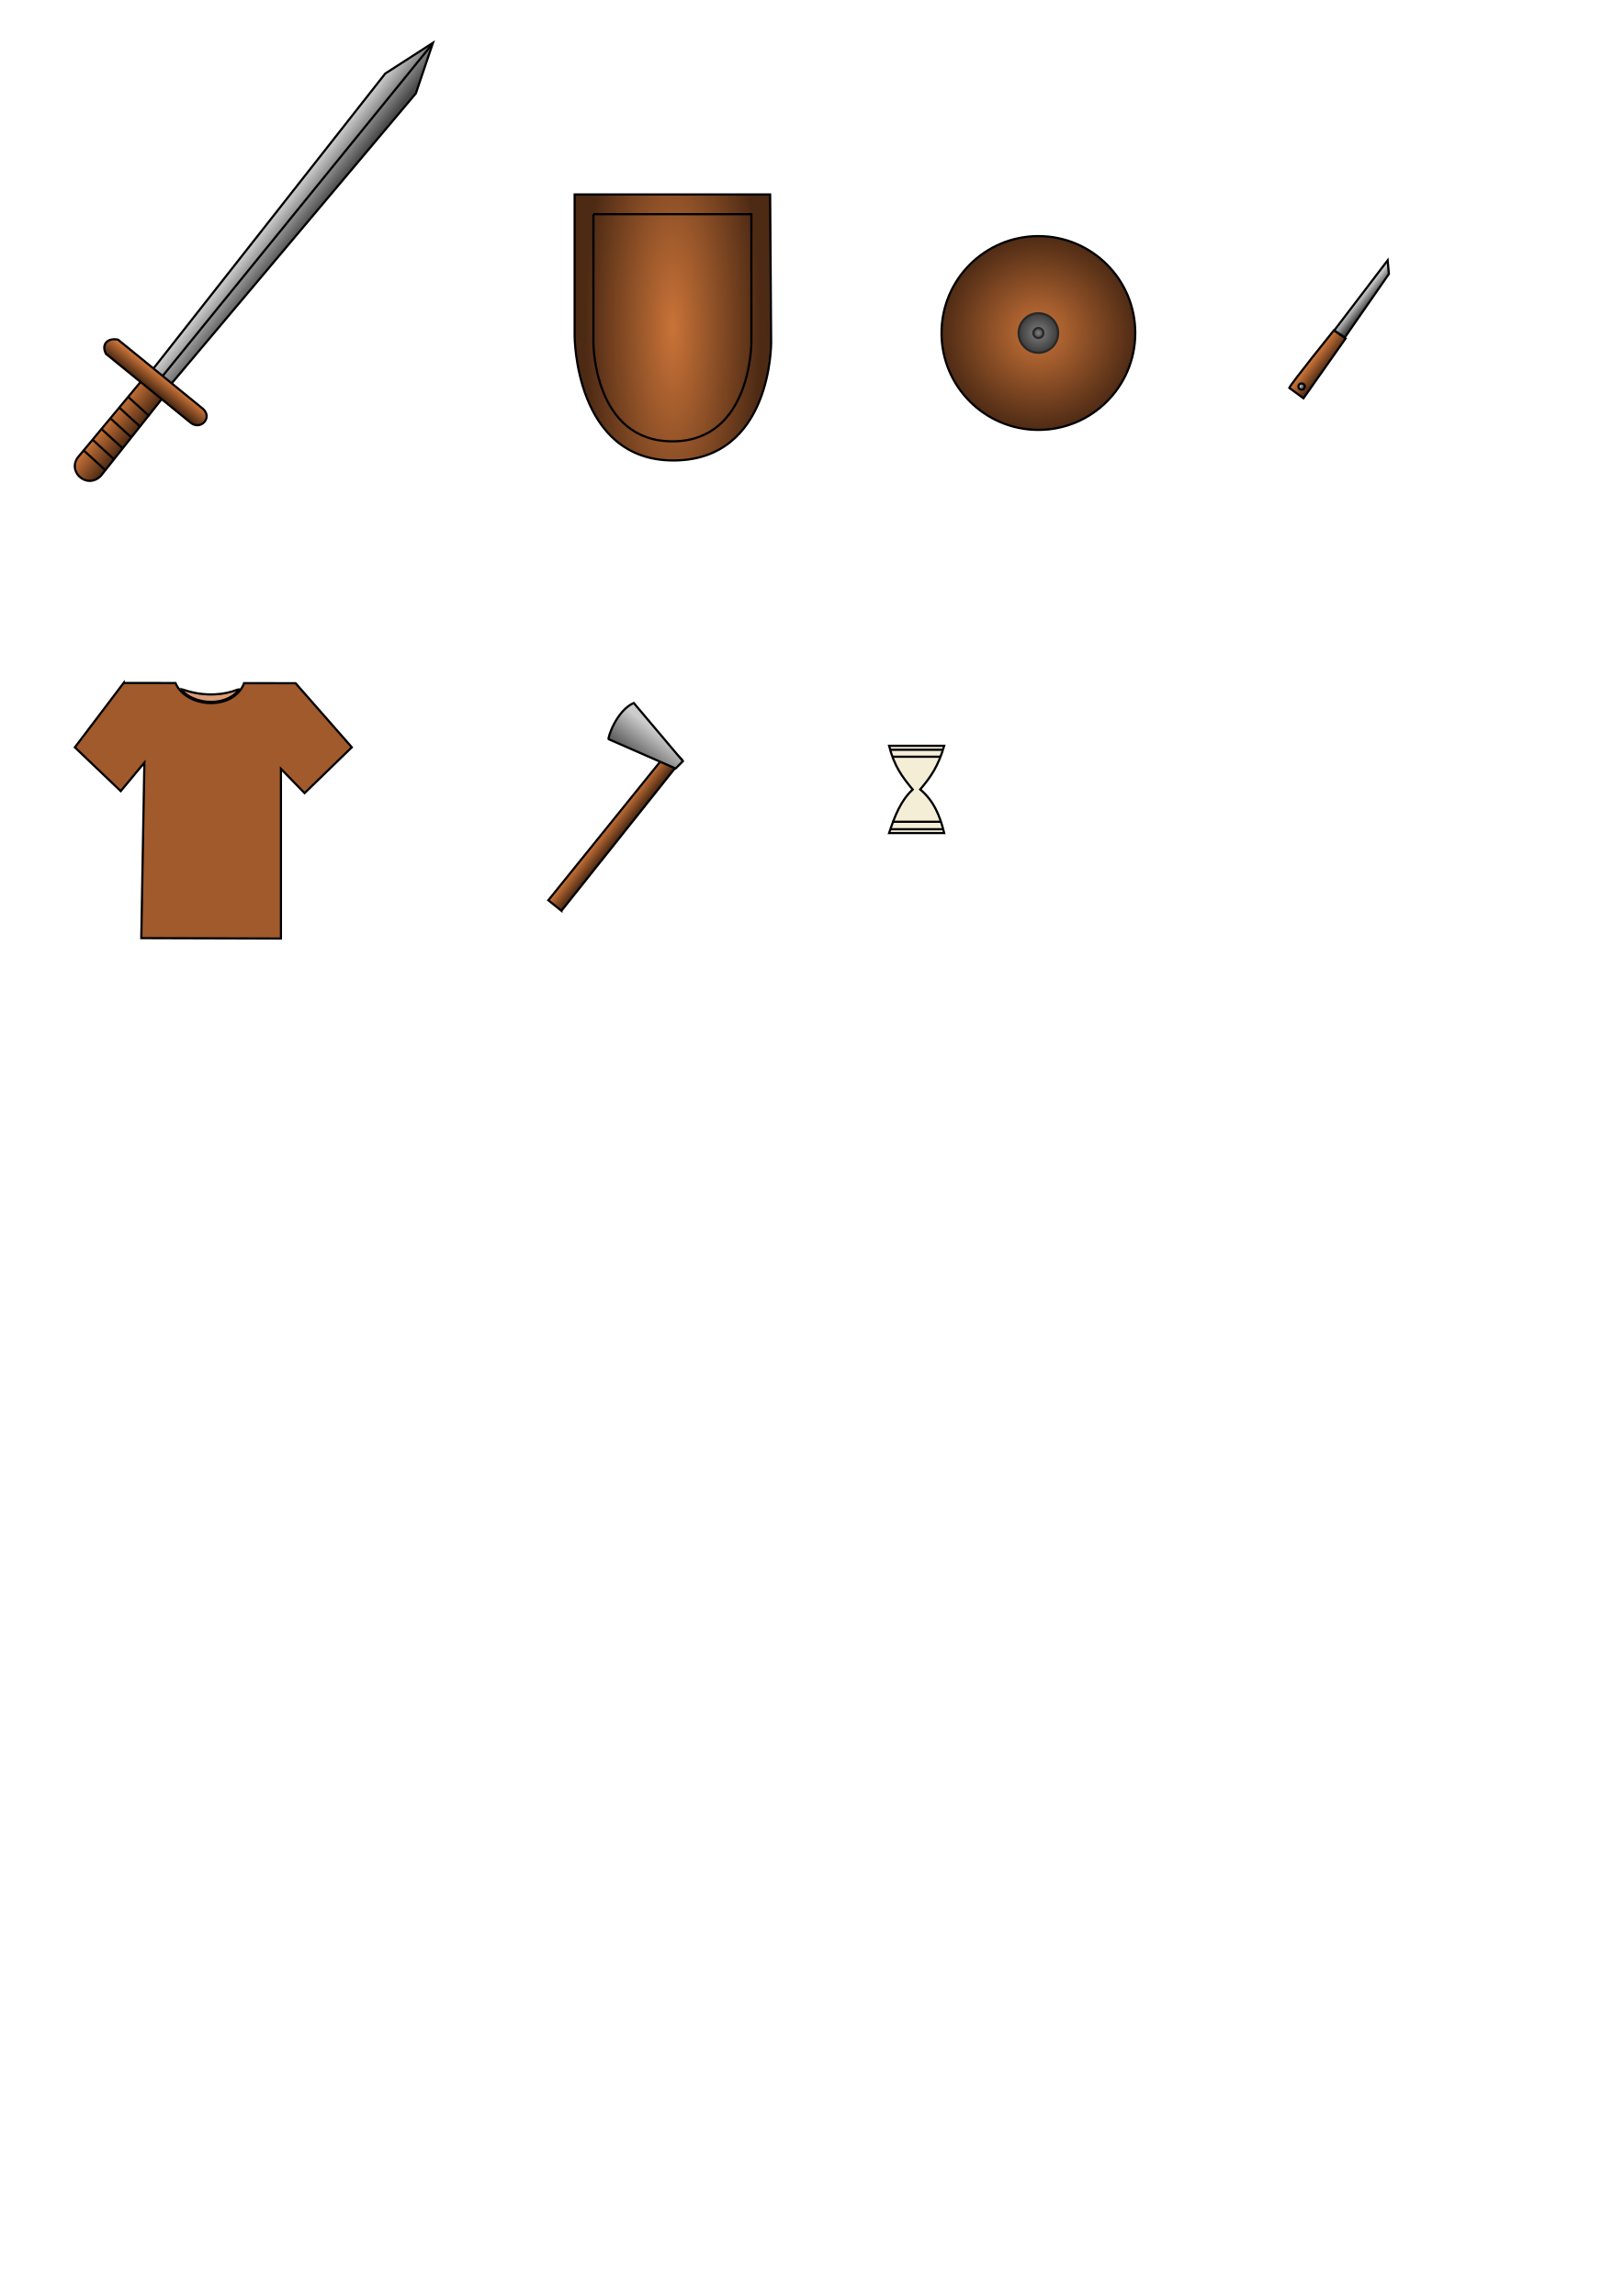
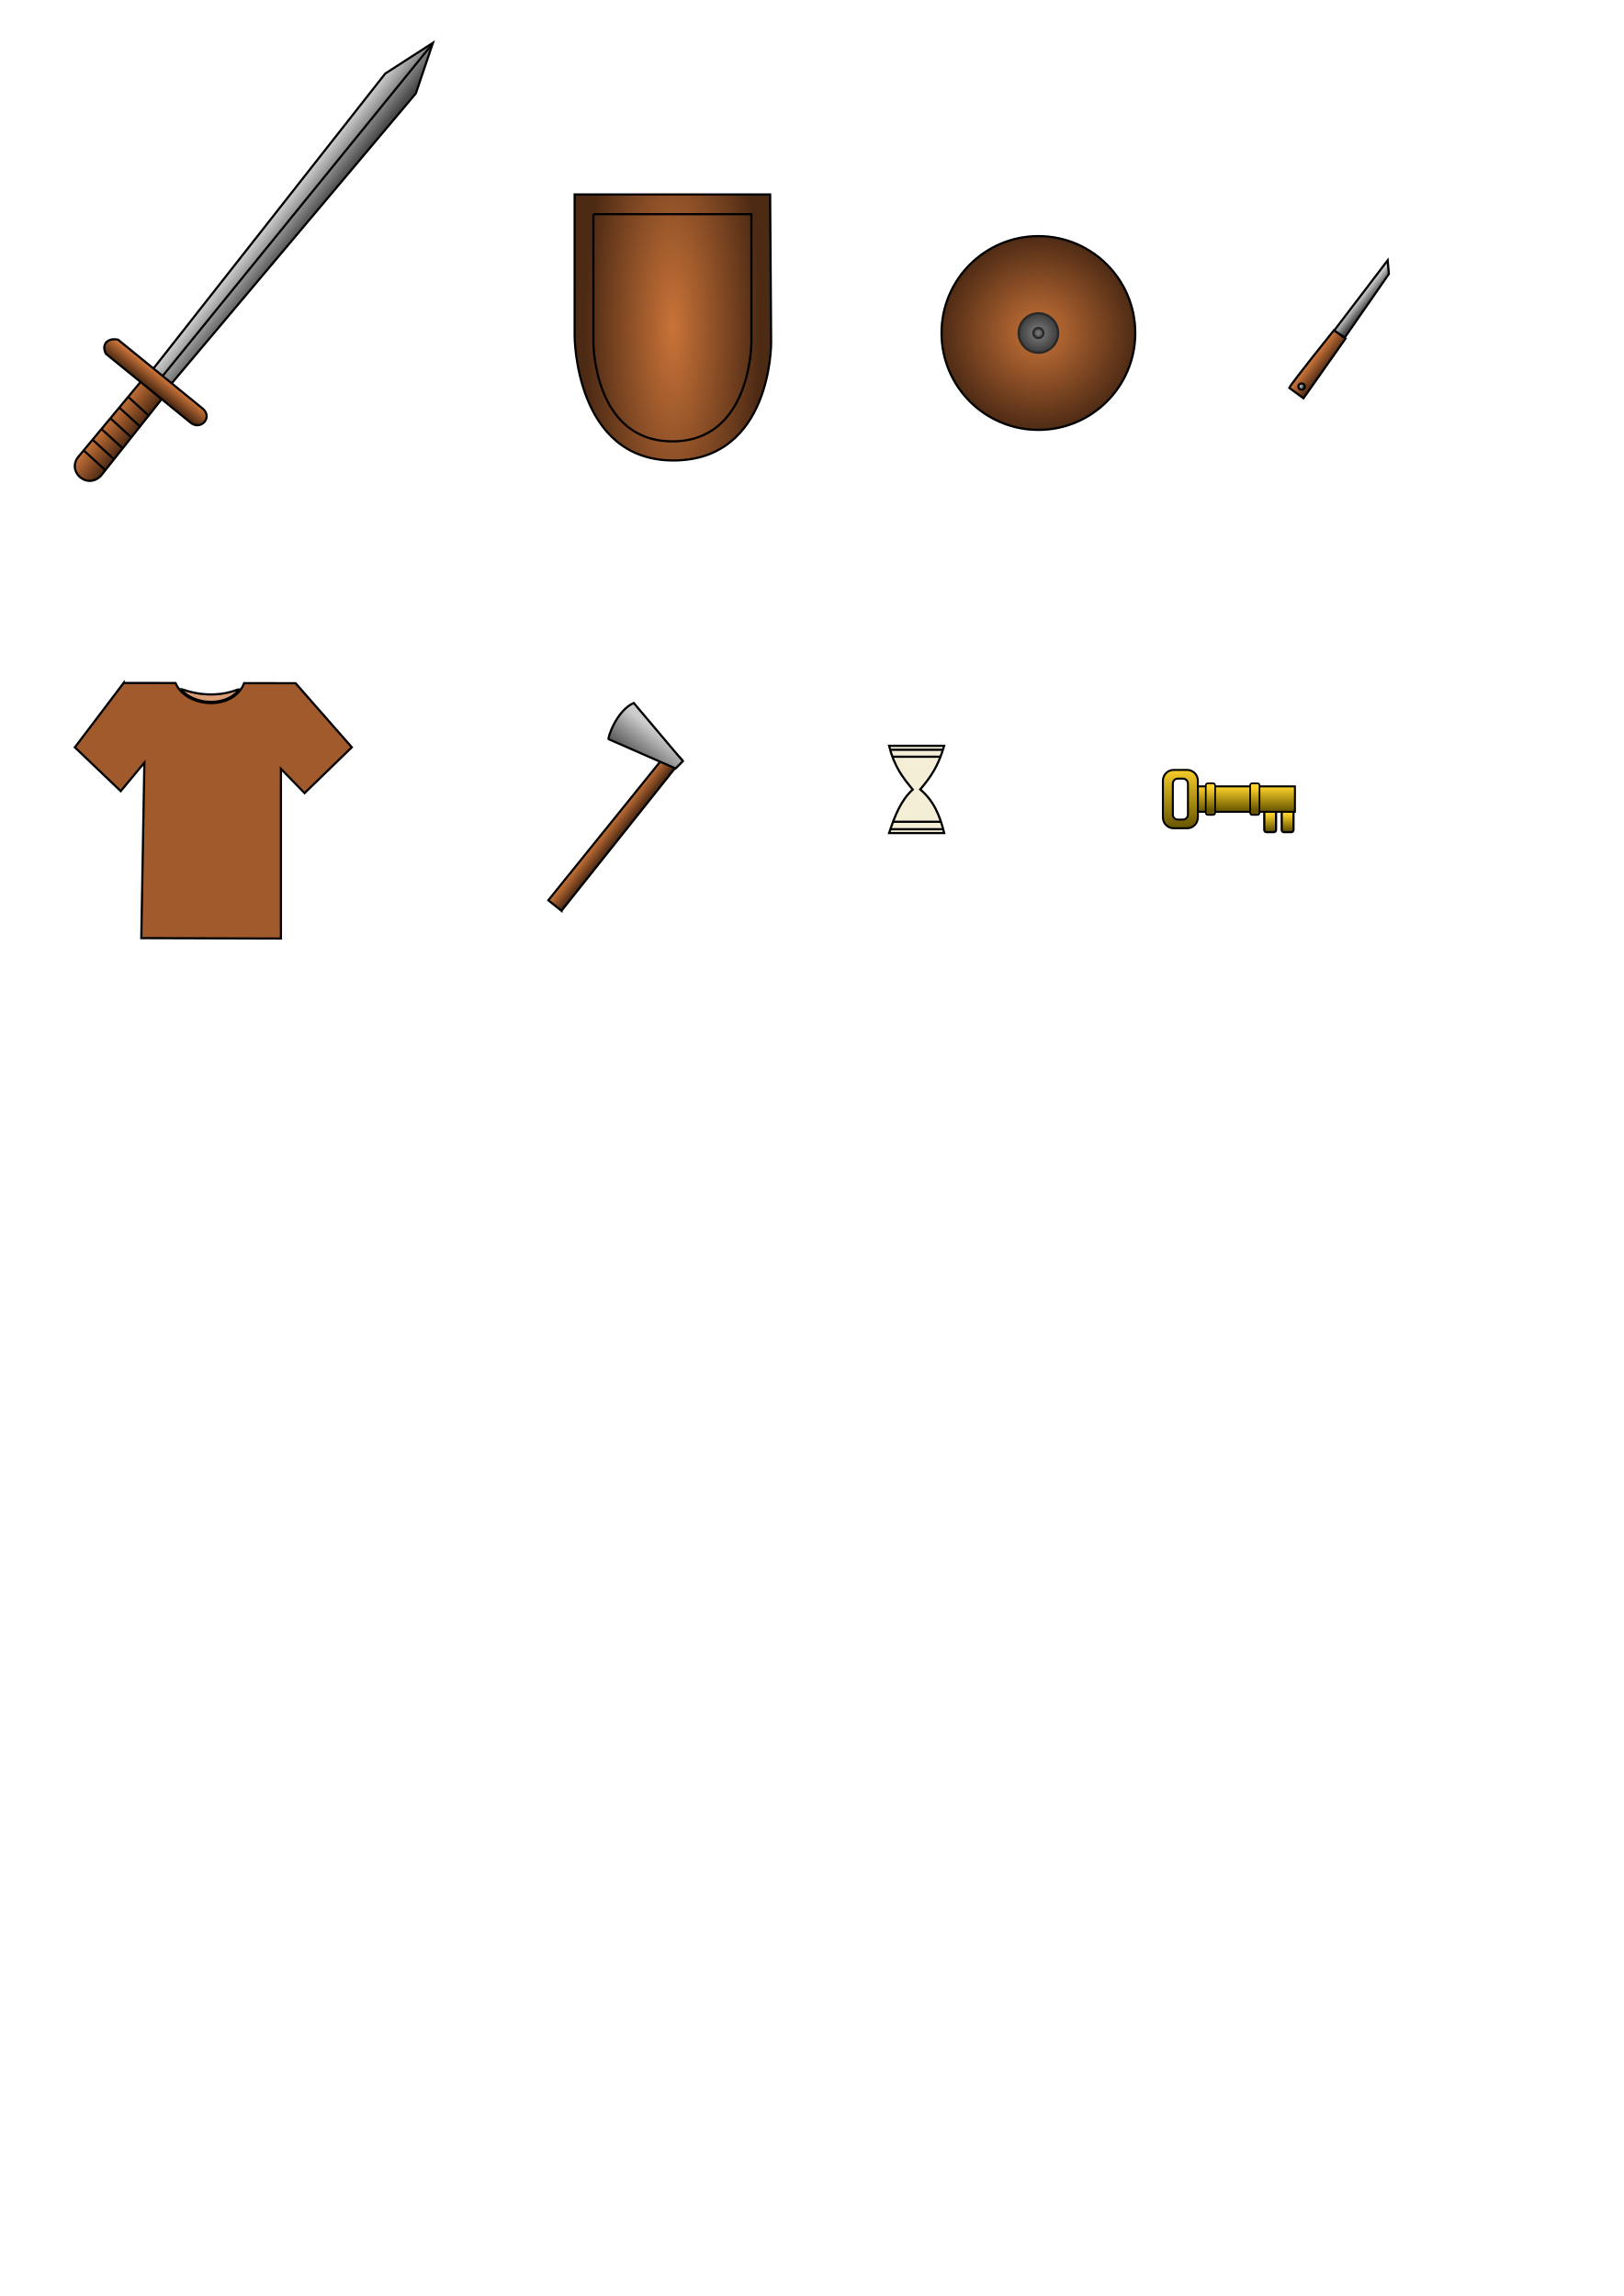
- <svg xmlns="http://www.w3.org/2000/svg" xmlns:xlink="http://www.w3.org/1999/xlink" width="744.094" height="1052.362" id="svg11971" version="1.1">
+ <svg xmlns="http://www.w3.org/2000/svg" xmlns:ns1="http://www.openswatchbook.org/uri/2009/osb" xmlns:xlink="http://www.w3.org/1999/xlink" width="744.094" height="1052.362" id="svg11971" version="1.1">
  <defs id="defs11973">
+     <linearGradient id="linearGradient5971">
+       <stop style="stop-color:#ffd42a;stop-opacity:1;" offset="0" id="stop5973" />
+       <stop style="stop-color:#675500;stop-opacity:1" offset="1" id="stop5975" />
+     </linearGradient>
+     <linearGradient id="linearGradient5658" ns1:paint="solid">
+       <stop style="stop-color:#000000;stop-opacity:1;" offset="0" id="stop5660" />
+     </linearGradient>
    <linearGradient id="linearGradient3278">
      <stop style="stop-color:#af2727;stop-opacity:1;" offset="0" id="stop3280" />
      <stop style="stop-color:#af2727;stop-opacity:0;" offset="1" id="stop3282" />
    </linearGradient>
    <linearGradient id="linearGradient3270">
      <stop style="stop-color:#2d0808;stop-opacity:1;" offset="0" id="stop3272" />
      <stop style="stop-color:#2d0808;stop-opacity:0;" offset="1" id="stop3274" />
    </linearGradient>
    <linearGradient id="linearGradient4813">
      <stop style="stop-color:#c97338;stop-opacity:1;" offset="0" id="stop4815" />
      <stop style="stop-color:#4d2a14;stop-opacity:1;" offset="1" id="stop4817" />
    </linearGradient>
    <linearGradient id="linearGradient12628">
      <stop style="stop-color:#aa4400;stop-opacity:1;" offset="0" id="stop12630" />
      <stop style="stop-color:#4b1e00;stop-opacity:1;" offset="1" id="stop12632" />
    </linearGradient>
    <linearGradient id="linearGradient12549">
      <stop style="stop-color:#808080;stop-opacity:1;" offset="0" id="stop12551" />
      <stop style="stop-color:#373737;stop-opacity:1;" offset="1" id="stop12553" />
    </linearGradient>
    <linearGradient id="linearGradient12541">
      <stop style="stop-color:#cccccc;stop-opacity:1;" offset="0" id="stop12543" />
      <stop style="stop-color:#494949;stop-opacity:1;" offset="1" id="stop12545" />
    </linearGradient>
    <linearGradient id="linearGradient12533">
      <stop style="stop-color:#aa4400;stop-opacity:1;" offset="0" id="stop12535" />
      <stop style="stop-color:#612600;stop-opacity:0.931;" offset="1" id="stop12537" />
    </linearGradient>
    <linearGradient xlink:href="#linearGradient12533" id="linearGradient12539" x1="30" y1="104.862" x2="45" y2="104.862" gradientUnits="userSpaceOnUse" gradientTransform="matrix(0.6428571,0,0,1,13.39286,0)" />
    <linearGradient xlink:href="#linearGradient12541" id="linearGradient12547" x1="30" y1="67.362" x2="45" y2="67.005" gradientUnits="userSpaceOnUse" gradientTransform="matrix(0.6190476,0,0,1,14.28571,0)" />
    <linearGradient xlink:href="#linearGradient12549" id="linearGradient12555" x1="19.524" y1="80.973" x2="41.856" y2="80.973" gradientUnits="userSpaceOnUse" />
    <linearGradient xlink:href="#linearGradient12628" id="linearGradient12634" x1="20" y1="89.862" x2="55" y2="89.862" gradientUnits="userSpaceOnUse" />
    <linearGradient xlink:href="#linearGradient12541" id="linearGradient4667" x1="130.927" y1="76.768" x2="133.723" y2="79.041" gradientUnits="userSpaceOnUse" gradientTransform="matrix(1.034653,0,0,0.9771324,-3.957043,2.262305)" />
    <linearGradient xlink:href="#linearGradient4813" id="linearGradient4819" x1="109.524" y1="101.312" x2="112.55" y2="103.964" gradientUnits="userSpaceOnUse" gradientTransform="matrix(0.7540372,0,0,0.7508716,27.29585,25.58647)" />
    <linearGradient xlink:href="#linearGradient4813" id="linearGradient4827" x1="115.345" y1="97.134" x2="113.871" y2="98.831" gradientUnits="userSpaceOnUse" />
    <linearGradient xlink:href="#linearGradient12541" id="linearGradient4855" gradientUnits="userSpaceOnUse" gradientTransform="matrix(1.034653,0,0,0.9771324,-3.957043,2.262305)" x1="130.927" y1="76.768" x2="133.723" y2="79.041" />
    <linearGradient xlink:href="#linearGradient4813" id="linearGradient4857" gradientUnits="userSpaceOnUse" gradientTransform="matrix(0.7540372,0,0,0.7508716,27.29585,25.58647)" x1="109.524" y1="101.312" x2="112.55" y2="103.964" />
    <linearGradient xlink:href="#linearGradient4813" id="linearGradient4859" gradientUnits="userSpaceOnUse" x1="115.345" y1="97.134" x2="113.871" y2="98.831" />
    <linearGradient xlink:href="#linearGradient4813" id="linearGradient4891" x1="153.9" y1="100.862" x2="156.1" y2="100.862" gradientUnits="userSpaceOnUse" gradientTransform="matrix(1,0,0,0.553911,-9,38.96573)" />
    <linearGradient xlink:href="#linearGradient4813" id="linearGradient4895" gradientUnits="userSpaceOnUse" x1="153.9" y1="100.862" x2="156.1" y2="100.862" gradientTransform="matrix(0,1,-0.5918556,-2.8356474e-8,214.6834,-66.63781)" />
    <linearGradient xlink:href="#linearGradient4813" id="linearGradient4905" gradientUnits="userSpaceOnUse" gradientTransform="matrix(1,0,0,0.553911,9,38.97131)" x1="153.9" y1="100.862" x2="156.1" y2="100.862" />
    <linearGradient xlink:href="#linearGradient4813" id="linearGradient2446" gradientUnits="userSpaceOnUse" gradientTransform="matrix(3.337504,-0.154314,0.1542372,3.339166,-326.9866,-134.7037)" x1="115.345" y1="97.134" x2="113.871" y2="98.831" />
    <linearGradient xlink:href="#linearGradient4813" id="linearGradient2449" gradientUnits="userSpaceOnUse" gradientTransform="matrix(3.408348,-0.1575896,0.1568499,3.395729,-339.2016,-135.4084)" x1="109.524" y1="101.312" x2="112.55" y2="103.964" />
    <linearGradient xlink:href="#linearGradient12541" id="linearGradient2453" gradientUnits="userSpaceOnUse" gradientTransform="matrix(4.211564,-0.1947274,0.18381,3.979406,-430.28,-193.3357)" x1="130.927" y1="76.768" x2="133.723" y2="79.041" />
    <radialGradient xlink:href="#linearGradient3270" id="radialGradient3276" cx="180.003" cy="78.632" fx="180.003" fy="78.632" r="8.857" gradientTransform="matrix(1,0,0,0.7105994,0,22.75614)" gradientUnits="userSpaceOnUse" />
    <radialGradient xlink:href="#linearGradient3278" id="radialGradient3284" cx="180.003" cy="78.632" fx="180.003" fy="78.632" r="8.857" gradientTransform="matrix(1,0,0,0.7105994,0,22.75614)" gradientUnits="userSpaceOnUse" />
    <radialGradient xlink:href="#linearGradient4813" id="radialGradient3286" cx="133.555" cy="111.468" fx="133.555" fy="111.468" r="9.961" gradientUnits="userSpaceOnUse" gradientTransform="matrix(1,4.3104993e-6,-4.3105185e-6,1.000004,4.3357579e-4,-1.0257246e-3)" />
    <radialGradient xlink:href="#linearGradient4813" id="radialGradient3292" cx="152.487" cy="102.688" fx="152.487" fy="102.688" r="10.05" gradientTransform="matrix(4.007604,2.5984951e-6,-8.2653352e-6,12.76016,-302.743,-1160.221)" gradientUnits="userSpaceOnUse" />
    <radialGradient xlink:href="#linearGradient4813" id="radialGradient3299" gradientUnits="userSpaceOnUse" gradientTransform="matrix(1,4.3104993e-6,-4.3105185e-6,1.000004,4.3357579e-4,-1.0257246e-3)" cx="133.555" cy="111.468" fx="133.555" fy="111.468" r="9.961" />
    <radialGradient xlink:href="#linearGradient12549" id="radialGradient3515" cx="192.438" cy="100.55" fx="192.438" fy="100.55" r="2.15" gradientUnits="userSpaceOnUse" />
    <radialGradient xlink:href="#linearGradient12549" id="radialGradient3523" cx="192.62" cy="100" fx="192.62" fy="100" r="0.658" gradientUnits="userSpaceOnUse" />
    <linearGradient xlink:href="#linearGradient4813" id="linearGradient3228" x1="142.638" y1="51.53" x2="143.93" y2="52.524" gradientUnits="userSpaceOnUse" gradientTransform="matrix(4.524956,0,0,4.52721,-43.39263,-69.193)" />
    <linearGradient xlink:href="#linearGradient12541" id="linearGradient3236" x1="147.416" y1="45.331" x2="148.225" y2="45.987" gradientUnits="userSpaceOnUse" gradientTransform="matrix(4.524956,0,0,4.52721,-43.39263,-69.193)" />
    <linearGradient xlink:href="#linearGradient12541" id="linearGradient3246" x1="141.281" y1="54.432" x2="141.68" y2="54.573" gradientUnits="userSpaceOnUse" />
    <linearGradient xlink:href="#linearGradient4813" id="linearGradient3237" x1="444.533" y1="367.777" x2="450.225" y2="372.277" gradientUnits="userSpaceOnUse" gradientTransform="translate(-165,9.5)" />
    <linearGradient xlink:href="#linearGradient12541" id="linearGradient3245" x1="447.125" y1="327.612" x2="436.25" y2="341.862" gradientUnits="userSpaceOnUse" gradientTransform="translate(-161.818,-4.288583)" />
+     <linearGradient gradientTransform="translate(-546.9654,-360.5775)" xlink:href="#linearGradient5971" id="linearGradient5977-4" x1="573.75" y1="361.112" x2="573.75" y2="372.362" gradientUnits="userSpaceOnUse" />
+     <linearGradient xlink:href="#linearGradient5971" id="linearGradient6038" gradientUnits="userSpaceOnUse" x1="589.938" y1="372.987" x2="590.062" y2="380.8" gradientTransform="translate(-7.954951,0)" />
+     <linearGradient xlink:href="#linearGradient5971" id="linearGradient6040" gradientUnits="userSpaceOnUse" x1="598.053" y1="372.993" x2="598.132" y2="380.806" gradientTransform="translate(-8.049621,0)" />
+     <linearGradient xlink:href="#linearGradient5971" id="linearGradient6042" gradientUnits="userSpaceOnUse" x1="541.851" y1="348.576" x2="541.649" y2="383.201" gradientTransform="matrix(1.005901,0,0,0.816086,-4.072323,66.79984)" />
+     <linearGradient xlink:href="#linearGradient5971" id="linearGradient6044" gradientUnits="userSpaceOnUse" x1="573.75" y1="361.112" x2="573.75" y2="372.362" gradientTransform="matrix(0.8190943,0,0,1.0079,98.99389,-3.497249)" />
+     <linearGradient xlink:href="#linearGradient5971" id="linearGradient6046" gradientUnits="userSpaceOnUse" x1="573.75" y1="361.112" x2="573.75" y2="372.362" gradientTransform="matrix(1.482842,0,0,0.9180645,-289.344,29.45985)" />
+     <linearGradient xlink:href="#linearGradient5971" id="linearGradient6046-1" gradientUnits="userSpaceOnUse" x1="573.75" y1="361.112" x2="573.75" y2="372.362" gradientTransform="matrix(1.482842,0,0,0.9180645,-309.6771,29.45984)" />
  </defs>
-   <g id="layer1">
-     <path style="fill:url(#linearGradient2453);fill-opacity:1;fill-rule:evenodd;stroke:#000000;stroke-width:1;stroke-linecap:butt;stroke-linejoin:miter;stroke-miterlimit:4;stroke-dasharray:none;stroke-opacity:1" d="M 68.602,171.096 L 176.552,33.708 L 198.413,19.629 L 190.567,42.808 L 77.047,177.633 L 68.602,171.096 z" id="path2401" />
-     <path style="fill:#666666;fill-rule:evenodd;stroke:#000000;stroke-width:1;stroke-linecap:butt;stroke-linejoin:miter;stroke-miterlimit:4;stroke-dasharray:none;stroke-opacity:1" d="M 73.129,174.068 L 197.76,20.615" id="path2405" />
-     <path style="fill:url(#linearGradient2449);fill-opacity:1;fill-rule:evenodd;stroke:#000000;stroke-width:1;stroke-linecap:butt;stroke-linejoin:miter;stroke-miterlimit:4;stroke-dasharray:none;stroke-opacity:1" d="M 65.261,174.047 L 36.37,208.805 C 29.976,215.633 39.699,224.755 46.252,218.071 L 74.493,182.432 L 65.261,174.047 z" id="path2403" />
-     <path id="path2415" d="M 48.554,162.175 L 87.562,193.899 C 92.044,197.268 97.523,191.445 93.008,187.377 L 54.1,155.683 C 49.303,154.713 46.294,157.792 48.554,162.175 z" style="fill:url(#linearGradient2446);fill-opacity:1;fill-rule:evenodd;stroke:#000000;stroke-width:1;stroke-linecap:butt;stroke-linejoin:miter;stroke-miterlimit:4;stroke-dasharray:none;stroke-opacity:1" />
-     <path style="fill:none;fill-rule:evenodd;stroke:#000000;stroke-width:1;stroke-linecap:butt;stroke-linejoin:miter;stroke-miterlimit:4;stroke-dasharray:none;stroke-opacity:1" d="M 38.612,206.674 L 48.07,215.301" id="path4871" />
-     <path id="path4873" d="M 42.685,201.763 L 52.143,210.39" style="fill:none;fill-rule:evenodd;stroke:#000000;stroke-width:1;stroke-linecap:butt;stroke-linejoin:miter;stroke-miterlimit:4;stroke-dasharray:none;stroke-opacity:1" />
-     <path style="fill:none;fill-rule:evenodd;stroke:#000000;stroke-width:1;stroke-linecap:butt;stroke-linejoin:miter;stroke-miterlimit:4;stroke-dasharray:none;stroke-opacity:1" d="M 46.757,196.852 L 56.215,205.479" id="path4875" />
-     <path id="path4877" d="M 50.83,191.942 L 60.288,200.569" style="fill:none;fill-rule:evenodd;stroke:#000000;stroke-width:1;stroke-linecap:butt;stroke-linejoin:miter;stroke-miterlimit:4;stroke-dasharray:none;stroke-opacity:1" />
-     <path style="fill:none;fill-rule:evenodd;stroke:#000000;stroke-width:1;stroke-linecap:butt;stroke-linejoin:miter;stroke-miterlimit:4;stroke-dasharray:none;stroke-opacity:1" d="M 54.903,187.031 L 64.361,195.658" id="path4879" />
-     <path id="path4881" d="M 58.976,182.121 L 68.434,190.747" style="fill:none;fill-rule:evenodd;stroke:#000000;stroke-width:1;stroke-linecap:butt;stroke-linejoin:miter;stroke-miterlimit:4;stroke-dasharray:none;stroke-opacity:1" />
-     <path style="fill:url(#radialGradient3292);fill-opacity:1;fill-rule:evenodd;stroke:#000000;stroke-width:1;stroke-linecap:butt;stroke-linejoin:miter;stroke-miterlimit:4;stroke-dasharray:none;stroke-opacity:1" d="M 263.339,89.135 L 352.934,89.135 L 353.386,157.024 C 353.386,157.024 353.839,211.058 308.589,211.058 C 263.339,211.058 263.339,153.976 263.339,153.976 L 263.339,89.135 z" id="path4831" />
-     <path style="fill:none;fill-rule:evenodd;stroke:#000000;stroke-width:1;stroke-linecap:butt;stroke-linejoin:miter;stroke-miterlimit:4;stroke-dasharray:none;stroke-opacity:1" d="M 271.937,98.17 L 344.336,98.17 L 344.336,157.024 C 344.336,157.024 344.336,202.296 308.136,202.296 C 271.937,202.296 271.937,157.024 271.937,157.024 L 271.937,98.17" id="path4907" />
+   <g id="layer1" style="display:inline">
+     <path style="fill:url(#linearGradient2453);fill-opacity:1;fill-rule:evenodd;stroke:#000000;stroke-width:1;stroke-linecap:butt;stroke-linejoin:miter;stroke-miterlimit:4;stroke-dasharray:none;stroke-opacity:1" d="M 68.602,171.096 176.552,33.708 198.413,19.629 190.567,42.808 77.047,177.633 68.602,171.096 Z" id="path2401" />
+     <path style="fill:#666666;fill-rule:evenodd;stroke:#000000;stroke-width:1;stroke-linecap:butt;stroke-linejoin:miter;stroke-miterlimit:4;stroke-dasharray:none;stroke-opacity:1" d="M 73.129,174.068 197.76,20.615" id="path2405" />
+     <path style="fill:url(#linearGradient2449);fill-opacity:1;fill-rule:evenodd;stroke:#000000;stroke-width:1;stroke-linecap:butt;stroke-linejoin:miter;stroke-miterlimit:4;stroke-dasharray:none;stroke-opacity:1" d="m 65.261,174.047 -28.891,34.758 c -6.394,6.828 3.329,15.949 9.882,9.266 l 28.24,-35.639 -9.231,-8.384 z" id="path2403" />
+     <path id="path2415" d="m 48.554,162.175 39.008,31.724 c 4.482,3.369 9.961,-2.454 5.446,-6.522 L 54.1,155.683 c -4.797,-0.97 -7.806,2.109 -5.547,6.492 z" style="fill:url(#linearGradient2446);fill-opacity:1;fill-rule:evenodd;stroke:#000000;stroke-width:1;stroke-linecap:butt;stroke-linejoin:miter;stroke-miterlimit:4;stroke-dasharray:none;stroke-opacity:1" />
+     <path style="fill:none;fill-rule:evenodd;stroke:#000000;stroke-width:1;stroke-linecap:butt;stroke-linejoin:miter;stroke-miterlimit:4;stroke-dasharray:none;stroke-opacity:1" d="m 38.612,206.674 9.458,8.627" id="path4871" />
+     <path id="path4873" d="m 42.685,201.763 9.458,8.627" style="fill:none;fill-rule:evenodd;stroke:#000000;stroke-width:1;stroke-linecap:butt;stroke-linejoin:miter;stroke-miterlimit:4;stroke-dasharray:none;stroke-opacity:1" />
+     <path style="fill:none;fill-rule:evenodd;stroke:#000000;stroke-width:1;stroke-linecap:butt;stroke-linejoin:miter;stroke-miterlimit:4;stroke-dasharray:none;stroke-opacity:1" d="m 46.757,196.852 9.458,8.627" id="path4875" />
+     <path id="path4877" d="m 50.83,191.942 9.458,8.627" style="fill:none;fill-rule:evenodd;stroke:#000000;stroke-width:1;stroke-linecap:butt;stroke-linejoin:miter;stroke-miterlimit:4;stroke-dasharray:none;stroke-opacity:1" />
+     <path style="fill:none;fill-rule:evenodd;stroke:#000000;stroke-width:1;stroke-linecap:butt;stroke-linejoin:miter;stroke-miterlimit:4;stroke-dasharray:none;stroke-opacity:1" d="m 54.903,187.031 9.458,8.627" id="path4879" />
+     <path id="path4881" d="m 58.976,182.121 9.458,8.627" style="fill:none;fill-rule:evenodd;stroke:#000000;stroke-width:1;stroke-linecap:butt;stroke-linejoin:miter;stroke-miterlimit:4;stroke-dasharray:none;stroke-opacity:1" />
+     <path style="fill:url(#radialGradient3292);fill-opacity:1;fill-rule:evenodd;stroke:#000000;stroke-width:1;stroke-linecap:butt;stroke-linejoin:miter;stroke-miterlimit:4;stroke-dasharray:none;stroke-opacity:1" d="m 263.339,89.135 89.594,0 0.452,67.889 c 0,0 0.452,54.034 -44.797,54.034 -45.25,0 -45.25,-57.082 -45.25,-57.082 l 0,-64.841 z" id="path4831" />
+     <path style="fill:none;fill-rule:evenodd;stroke:#000000;stroke-width:1;stroke-linecap:butt;stroke-linejoin:miter;stroke-miterlimit:4;stroke-dasharray:none;stroke-opacity:1" d="m 271.937,98.17 72.399,0 0,58.854 c 0,0 0,45.272 -36.2,45.272 -36.2,0 -36.2,-45.272 -36.2,-45.272 l 0,-58.854" id="path4907" />
    <g id="g3294" transform="matrix(4.524956,0,0,4.52721,-392.8318,-301.9893)" style="stroke-width:0.221;stroke-miterlimit:4;stroke-dasharray:none">
-       <path transform="translate(58.4247,-11.04854)" d="m 143.366,111.468 a 9.811,9.811 0 0 1 -9.811,9.811 9.811,9.811 0 0 1 -9.811,-9.811 9.811,9.811 0 0 1 9.811,-9.811 9.811,9.811 0 0 1 9.811,9.811 z" id="path2460" style="fill:url(#radialGradient3299);fill-opacity:1;stroke:#000000;stroke-width:0.221;stroke-miterlimit:4;stroke-dasharray:none;stroke-opacity:1" />
-       <path transform="translate(-0.4580077,-0.130002)" d="m 194.438,100.55 a 2,2 0 0 1 -2,2 2,2 0 0 1 -2,-2 2,2 0 0 1 2,-2 2,2 0 0 1 2,2 z" id="path3246" style="fill:url(#radialGradient3515);fill-opacity:1;stroke:#282828;stroke-width:0.221;stroke-miterlimit:4;stroke-dasharray:none;stroke-opacity:1" />
-       <path transform="translate(-0.640808,0.4198484)" d="m 193.129,100 a 0.508,0.508 0 0 1 -0.508,0.508 0.508,0.508 0 0 1 -0.508,-0.508 0.508,0.508 0 0 1 0.508,-0.508 0.508,0.508 0 0 1 0.508,0.508 z" id="path3248" style="fill:url(#radialGradient3523);fill-opacity:1;stroke:#292929;stroke-width:0.221;stroke-miterlimit:4;stroke-dasharray:none;stroke-opacity:1" />
+       <circle transform="translate(58.4247,-11.04854)" id="path2460" style="fill:url(#radialGradient3299);fill-opacity:1;stroke:#000000;stroke-width:0.221;stroke-miterlimit:4;stroke-dasharray:none;stroke-opacity:1" cx="133.555" cy="111.468" r="9.811" />
+       <circle transform="translate(-0.4580077,-0.130002)" id="path3246" style="fill:url(#radialGradient3515);fill-opacity:1;stroke:#282828;stroke-width:0.221;stroke-miterlimit:4;stroke-dasharray:none;stroke-opacity:1" cx="192.438" cy="100.55" r="2" />
+       <circle transform="translate(-0.640808,0.4198484)" id="path3248" style="fill:url(#radialGradient3523);fill-opacity:1;stroke:#292929;stroke-width:0.221;stroke-miterlimit:4;stroke-dasharray:none;stroke-opacity:1" cx="192.62" cy="100" r="0.508" />
    </g>
-     <path style="fill:url(#linearGradient3228);fill-opacity:1;fill-rule:evenodd;stroke:#000000;stroke-width:1;stroke-linecap:butt;stroke-linejoin:miter;stroke-miterlimit:4;stroke-dasharray:none;stroke-opacity:1" d="M 590.841,177.793 C 591.64,175.792 611.331,151.339 611.331,151.339 L 616.623,155.15 L 597.333,182.551 L 590.841,177.793 z" id="path2440" />
-     <path style="fill:url(#linearGradient3236);fill-opacity:1;fill-rule:evenodd;stroke:#000000;stroke-width:1;stroke-linecap:butt;stroke-linejoin:miter;stroke-miterlimit:4;stroke-dasharray:none;stroke-opacity:1" d="M 611.453,151.45 L 635.916,119.336 L 636.482,125.56 L 616.261,154.704 L 611.453,151.45 z" id="path3212" />
-     <path style="fill:url(#linearGradient3246);fill-opacity:1;stroke:#000000;stroke-width:0.221;stroke-miterlimit:4;stroke-dasharray:none;stroke-opacity:1" id="path3238" d="M 141.812,54.487 A 0.328,0.312 0 1 1 141.156,54.487 A 0.328,0.312 0 1 1 141.812,54.487 z" transform="matrix(4.524956,0,0,4.52721,-43.71079,-69.51132)" />
+     <path style="fill:url(#linearGradient3228);fill-opacity:1;fill-rule:evenodd;stroke:#000000;stroke-width:1;stroke-linecap:butt;stroke-linejoin:miter;stroke-miterlimit:4;stroke-dasharray:none;stroke-opacity:1" d="m 590.841,177.793 c 0.8,-2.001 20.491,-26.454 20.491,-26.454 l 5.292,3.812 -19.291,27.4 -6.492,-4.757 z" id="path2440" />
+     <path style="fill:url(#linearGradient3236);fill-opacity:1;fill-rule:evenodd;stroke:#000000;stroke-width:1;stroke-linecap:butt;stroke-linejoin:miter;stroke-miterlimit:4;stroke-dasharray:none;stroke-opacity:1" d="m 611.453,151.45 24.463,-32.115 0.566,6.225 -20.221,29.144 -4.808,-3.254 z" id="path3212" />
+     <ellipse style="fill:url(#linearGradient3246);fill-opacity:1;stroke:#000000;stroke-width:0.221;stroke-miterlimit:4;stroke-dasharray:none;stroke-opacity:1" id="path3238" transform="matrix(4.524956,0,0,4.52721,-43.71079,-69.51132)" cx="141.484" cy="54.487" rx="0.328" ry="0.312" />
    <path style="fill:#a05a2c;fill-opacity:1;fill-rule:evenodd;stroke:#000000;stroke-width:1px;stroke-linecap:butt;stroke-linejoin:miter;stroke-opacity:1" d="m 56.644,313.031 23.77,0.029 c 5.157,11.761 26.688,12.749 31.453,0.058 l 23.593,0.029 25.763,29.367 -21.642,21.009 -10.839,-11.132 0,77.782 -63.993,-0.186 1.414,-80.425 -10.839,13.046 -21.021,-20.07 22.341,-29.508 z" id="path3239" />
    <path style="fill:#da9d76;fill-opacity:1;stroke:#000000;stroke-width:1;stroke-miterlimit:4;stroke-dasharray:none;stroke-opacity:1" d="m 95.094,321.658 c -4.915,-0.474 -8.956,-2.263 -11.741,-5.197 -0.356,-0.375 -0.632,-0.698 -0.614,-0.717 0.019,-0.019 0.674,0.183 1.456,0.449 4.645,1.58 9.409,2.275 14.169,2.065 3.799,-0.167 7.156,-0.867 10.728,-2.239 0.334,-0.128 0.628,-0.214 0.652,-0.19 0.098,0.098 -1.228,1.547 -2.011,2.197 -2.448,2.032 -5.573,3.26 -9.148,3.596 -0.902,0.085 -2.773,0.103 -3.491,0.033 z" id="path3261" />
    <path style="fill:url(#linearGradient3237);fill-opacity:1;fill-rule:evenodd;stroke:#000000;stroke-width:1px;stroke-linecap:butt;stroke-linejoin:miter;stroke-opacity:1" d="m 257.289,417.456 55.186,-69.303 -5.081,-5.053 -56.111,69.532 6.007,4.825 z" id="path2457" />
    <path style="fill:url(#linearGradient3245);fill-opacity:1;fill-rule:evenodd;stroke:#000000;stroke-width:1px;stroke-linecap:butt;stroke-linejoin:miter;stroke-opacity:1" d="m 278.925,338.807 c -0.567,-0.296 3.432,-12.981 11.498,-16.612 l 22.523,26.689 c 0,0 -3.334,3.357 -3.334,3.357 l -30.686,-13.434 z" id="path2459" />
    <path style="fill:#f4eed7;fill-rule:evenodd;stroke:#000000;stroke-width:1px;stroke-linecap:butt;stroke-linejoin:miter;stroke-opacity:1" d="m 407.444,341.843 25.25,0 c -2.768,9.424 -6.136,14.259 -10.989,19.989 6.152,5.12 9.052,12.019 10.989,20.011 l -25.25,0 c 2.621,-7.926 5.349,-14.894 10.819,-19.967 -4.775,-5.768 -8.486,-10.7 -10.819,-20.033 z" id="path2461" />
    <path style="fill:none;fill-rule:evenodd;stroke:#000000;stroke-width:1px;stroke-linecap:butt;stroke-linejoin:miter;stroke-opacity:1" d="m 407.882,343.656 24.25,0" id="path2463" />
    <path style="fill:none;fill-rule:evenodd;stroke:#000000;stroke-width:1px;stroke-linecap:butt;stroke-linejoin:miter;stroke-opacity:1" d="m 407.944,380.067 24.375,0" id="path2465" />
    <path style="fill:none;fill-rule:evenodd;stroke:#000000;stroke-width:1px;stroke-linecap:butt;stroke-linejoin:miter;stroke-opacity:1" d="m 408.882,346.843 21.875,0" id="path2467" />
    <path style="fill:none;fill-rule:evenodd;stroke:#000000;stroke-width:1px;stroke-linecap:butt;stroke-linejoin:miter;stroke-opacity:1" d="m 409.007,376.656 22.438,0" id="path2469" />
  </g>
+   <g id="layer2" style="display:inline">
+     <rect style="color:#000000;clip-rule:nonzero;display:inline;overflow:visible;visibility:visible;opacity:1;isolation:auto;mix-blend-mode:normal;color-interpolation:sRGB;color-interpolation-filters:linearRGB;solid-color:#000000;solid-opacity:1;fill:url(#linearGradient6038);fill-opacity:1;fill-rule:nonzero;stroke:#000000;stroke-width:1;stroke-linecap:butt;stroke-linejoin:miter;stroke-miterlimit:4;stroke-dasharray:none;stroke-dashoffset:0;stroke-opacity:1;color-rendering:auto;image-rendering:auto;shape-rendering:auto;text-rendering:auto;enable-background:accumulate" id="rect5834" width="5.392" height="10.076" x="579.386" y="371.33" ry="1" />
+     <rect style="color:#000000;clip-rule:nonzero;display:inline;overflow:visible;visibility:visible;opacity:1;isolation:auto;mix-blend-mode:normal;color-interpolation:sRGB;color-interpolation-filters:linearRGB;solid-color:#000000;solid-opacity:1;fill:url(#linearGradient6040);fill-opacity:1;fill-rule:nonzero;stroke:#000000;stroke-width:1;stroke-linecap:butt;stroke-linejoin:miter;stroke-miterlimit:4;stroke-dasharray:none;stroke-dashoffset:0;stroke-opacity:1;color-rendering:auto;image-rendering:auto;shape-rendering:auto;text-rendering:auto;enable-background:accumulate" id="rect5834-0" width="5.392" height="10.076" x="587.378" y="371.33" ry="1" />
+     <rect style="color:#000000;clip-rule:nonzero;display:inline;overflow:visible;visibility:visible;opacity:1;isolation:auto;mix-blend-mode:normal;color-interpolation:sRGB;color-interpolation-filters:linearRGB;solid-color:#000000;solid-opacity:1;fill:url(#linearGradient6044);fill-opacity:1;fill-rule:nonzero;stroke:#000000;stroke-width:0.909;stroke-linecap:butt;stroke-linejoin:miter;stroke-miterlimit:4;stroke-dasharray:none;stroke-dashoffset:0;stroke-opacity:1;color-rendering:auto;image-rendering:auto;shape-rendering:auto;text-rendering:auto;enable-background:accumulate" id="rect5756" width="46.009" height="11.661" x="547.42" y="360.433" />
+     <path style="color:#000000;clip-rule:nonzero;display:inline;overflow:visible;visibility:visible;opacity:1;isolation:auto;mix-blend-mode:normal;color-interpolation:sRGB;color-interpolation-filters:linearRGB;solid-color:#000000;solid-opacity:1;fill:url(#linearGradient6042);fill-opacity:1;fill-rule:nonzero;stroke:#000000;stroke-width:0.906;stroke-linecap:butt;stroke-linejoin:miter;stroke-miterlimit:4;stroke-dasharray:none;stroke-dashoffset:0;stroke-opacity:1;color-rendering:auto;image-rendering:auto;shape-rendering:auto;text-rendering:auto;enable-background:accumulate" d="M 537.898 352.883 C 535.145 352.883 532.93 355.098 532.93 357.852 L 532.93 374.674 C 532.93 377.427 535.145 379.645 537.898 379.645 L 543.977 379.645 C 546.73 379.645 548.945 377.427 548.945 374.674 L 548.945 357.852 C 548.945 355.098 546.73 352.883 543.977 352.883 L 537.898 352.883 z M 539.758 356.883 L 542.117 356.883 C 543.38 356.883 544.396 357.9 544.396 359.162 L 544.396 373.363 C 544.396 374.626 543.38 375.643 542.117 375.643 L 539.758 375.643 C 538.495 375.643 537.479 374.626 537.479 373.363 L 537.479 359.162 C 537.479 357.9 538.495 356.883 539.758 356.883 z " id="rect5758" />
+     <rect style="color:#000000;clip-rule:nonzero;display:inline;overflow:visible;visibility:visible;opacity:1;isolation:auto;mix-blend-mode:normal;color-interpolation:sRGB;color-interpolation-filters:linearRGB;solid-color:#000000;solid-opacity:1;fill:url(#linearGradient6046);fill-opacity:1;fill-rule:nonzero;stroke:#000000;stroke-width:0.75;stroke-linecap:butt;stroke-linejoin:miter;stroke-miterlimit:4;stroke-dasharray:none;stroke-dashoffset:0;stroke-opacity:1;color-rendering:auto;image-rendering:auto;shape-rendering:auto;text-rendering:auto;enable-background:accumulate" id="rect5762-2" width="4.286" height="14.474" x="572.906" y="359.026" ry="0.918" />
+     <rect style="color:#000000;clip-rule:nonzero;display:inline;overflow:visible;visibility:visible;opacity:1;isolation:auto;mix-blend-mode:normal;color-interpolation:sRGB;color-interpolation-filters:linearRGB;solid-color:#000000;solid-opacity:1;fill:url(#linearGradient6046-1);fill-opacity:1;fill-rule:nonzero;stroke:#000000;stroke-width:0.75;stroke-linecap:butt;stroke-linejoin:miter;stroke-miterlimit:4;stroke-dasharray:none;stroke-dashoffset:0;stroke-opacity:1;color-rendering:auto;image-rendering:auto;shape-rendering:auto;text-rendering:auto;enable-background:accumulate" id="rect5762-2-6" width="4.286" height="14.474" x="552.573" y="359.026" ry="0.918" />
+   </g>
+   <g id="layer4" style="display:inline" />
</svg>
